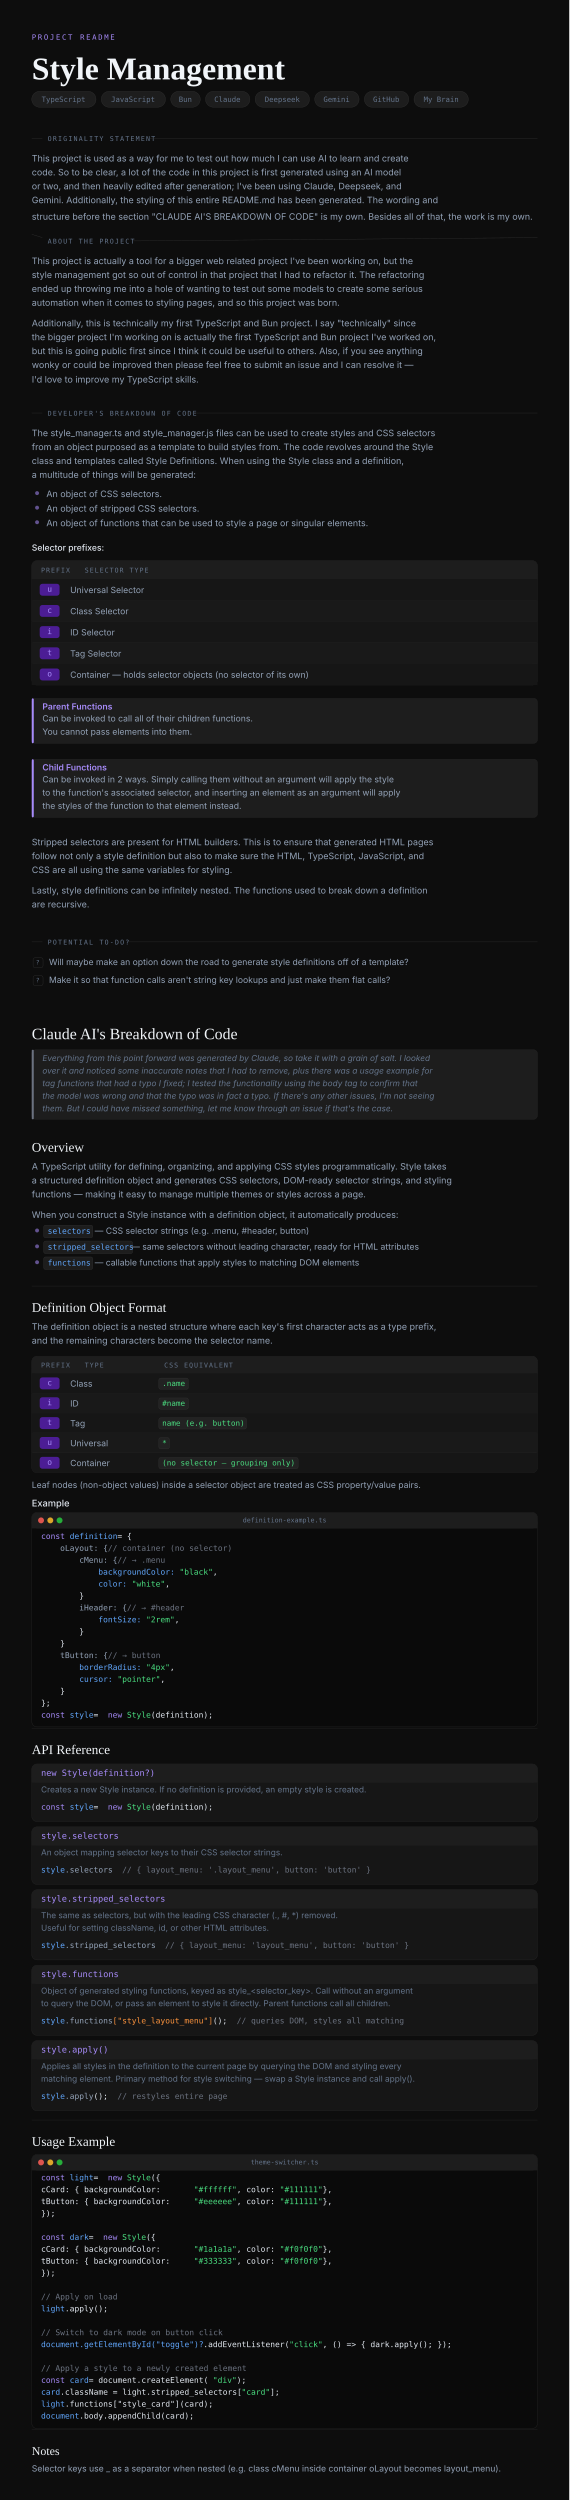
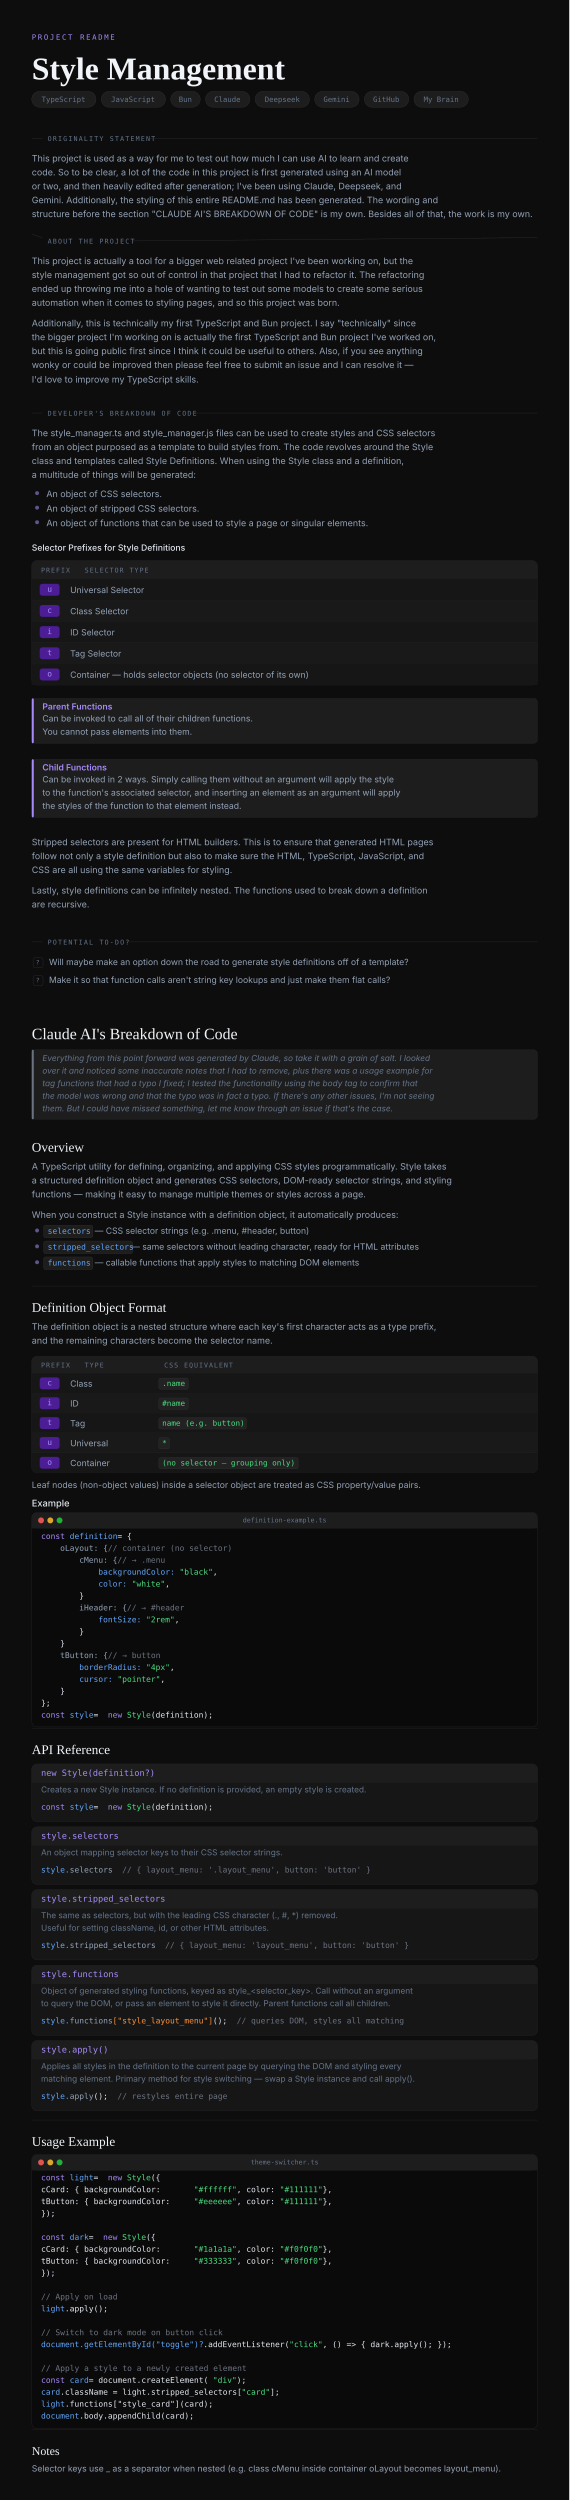
<svg xmlns="http://www.w3.org/2000/svg" width="860" height="3777" viewBox="0 0 860 3777">
  <rect width="860" height="3777" fill="#0d0d0d" />
  <text x="48" y="60" font-family="ui-monospace, 'Cascadia Code', 'Fira Mono', monospace" font-size="11" font-weight="500" font-style="normal" fill="#a78bfa" text-anchor="start" letter-spacing="2.5">PROJECT README</text>
  <text x="48" y="120" font-family="Georgia, 'Times New Roman', serif" font-size="48" font-weight="700" fill="#f1f5f9">Style Management</text>
  <rect x="48" y="138" width="97.0" height="24" rx="12" fill="#1d1d1d" stroke="#333333" stroke-width="0.5" />
  <text x="96.0" y="154" font-family="ui-monospace, 'Cascadia Code', 'Fira Mono', monospace" font-size="11" font-weight="400" font-style="normal" fill="#64748b" text-anchor="middle">TypeScript</text>
  <rect x="153.0" y="138" width="97.0" height="24" rx="12" fill="#1d1d1d" stroke="#333333" stroke-width="0.5" />
  <text x="201.0" y="154" font-family="ui-monospace, 'Cascadia Code', 'Fira Mono', monospace" font-size="11" font-weight="400" font-style="normal" fill="#64748b" text-anchor="middle">JavaScript</text>
  <rect x="258.0" y="138" width="44.5" height="24" rx="12" fill="#1d1d1d" stroke="#333333" stroke-width="0.5" />
  <text x="280.0" y="154" font-family="ui-monospace, 'Cascadia Code', 'Fira Mono', monospace" font-size="11" font-weight="400" font-style="normal" fill="#64748b" text-anchor="middle">Bun</text>
  <rect x="310.5" y="138" width="67.0" height="24" rx="12" fill="#1d1d1d" stroke="#333333" stroke-width="0.5" />
  <text x="343.5" y="154" font-family="ui-monospace, 'Cascadia Code', 'Fira Mono', monospace" font-size="11" font-weight="400" font-style="normal" fill="#64748b" text-anchor="middle">Claude</text>
  <rect x="385.5" y="138" width="82.0" height="24" rx="12" fill="#1d1d1d" stroke="#333333" stroke-width="0.5" />
  <text x="426.5" y="154" font-family="ui-monospace, 'Cascadia Code', 'Fira Mono', monospace" font-size="11" font-weight="400" font-style="normal" fill="#64748b" text-anchor="middle">Deepseek</text>
  <rect x="475.5" y="138" width="67.0" height="24" rx="12" fill="#1d1d1d" stroke="#333333" stroke-width="0.5" />
  <text x="508.5" y="154" font-family="ui-monospace, 'Cascadia Code', 'Fira Mono', monospace" font-size="11" font-weight="400" font-style="normal" fill="#64748b" text-anchor="middle">Gemini</text>
  <rect x="550.5" y="138" width="67.0" height="24" rx="12" fill="#1d1d1d" stroke="#333333" stroke-width="0.5" />
  <text x="583.5" y="154" font-family="ui-monospace, 'Cascadia Code', 'Fira Mono', monospace" font-size="11" font-weight="400" font-style="normal" fill="#64748b" text-anchor="middle">GitHub</text>
  <rect x="625.5" y="138" width="82.0" height="24" rx="12" fill="#1d1d1d" stroke="#333333" stroke-width="0.5" />
  <text x="666.5" y="154" font-family="ui-monospace, 'Cascadia Code', 'Fira Mono', monospace" font-size="11" font-weight="400" font-style="normal" fill="#64748b" text-anchor="middle">My Brain</text>
  <line x1="48" y1="209" x2="64" y2="209" stroke="#333333" stroke-width="0.5" />
  <text x="72" y="213" font-family="ui-monospace, 'Cascadia Code', 'Fira Mono', monospace" font-size="10" font-weight="500" font-style="normal" fill="#64748b" text-anchor="start" letter-spacing="1.8">ORIGINALITY STATEMENT</text>
  <line x1="226.4" y1="209" x2="812" y2="209" stroke="#333333" stroke-width="0.5" />
  <text x="48" y="244" font-family="-apple-system, BlinkMacSystemFont, 'Segoe UI', sans-serif" font-size="13.5" font-weight="400" font-style="normal" fill="#94a3b8" text-anchor="start">This project is used as a way for me to test out how much I can use AI to learn and create</text>
  <text x="48" y="265" font-family="-apple-system, BlinkMacSystemFont, 'Segoe UI', sans-serif" font-size="13.5" font-weight="400" font-style="normal" fill="#94a3b8" text-anchor="start">code. So to be clear, a lot of the code in this project is first generated using an AI model</text>
  <text x="48" y="286" font-family="-apple-system, BlinkMacSystemFont, 'Segoe UI', sans-serif" font-size="13.5" font-weight="400" font-style="normal" fill="#94a3b8" text-anchor="start">or two, and then heavily edited after generation; I've been using Claude, Deepseek, and</text>
  <text x="48" y="307" font-family="-apple-system, BlinkMacSystemFont, 'Segoe UI', sans-serif" font-size="13.5" font-weight="400" font-style="normal" fill="#94a3b8" text-anchor="start">Gemini. Additionally, the styling of this entire README.md has been generated.  The wording and</text>
-   <text x="48" y="332" font-family="-apple-system, BlinkMacSystemFont, 'Segoe UI', sans-serif" font-size="13.5" font-weight="400" font-style="normal" fill="#94a3b8" text-anchor="start">structure before the section "CLAUDE AI'S BREAKDOWN OF CODE" is my own.  Besides all of that, the work is my own.</text>
+   <text x="48" y="328" font-family="-apple-system, BlinkMacSystemFont, 'Segoe UI', sans-serif" font-size="13.5" font-weight="400" font-style="normal" fill="#94a3b8" text-anchor="start">structure before the section "CLAUDE AI'S BREAKDOWN OF CODE" is my own.  Besides all of that, the work is my own.</text>
  <line x1="48" y1="354" x2="64" y2="359" stroke="#333333" stroke-width="0.5" />
  <text x="72" y="368" font-family="ui-monospace, 'Cascadia Code', 'Fira Mono', monospace" font-size="10" font-weight="500" font-style="normal" fill="#64748b" text-anchor="start" letter-spacing="1.8">ABOUT THE PROJECT</text>
  <line x1="200.8" y1="364" x2="812" y2="359" stroke="#333333" stroke-width="0.5" />
  <text x="48" y="399" font-family="-apple-system, BlinkMacSystemFont, 'Segoe UI', sans-serif" font-size="13.5" font-weight="400" font-style="normal" fill="#94a3b8" text-anchor="start">This project is actually a tool for a bigger web related project I've been working on, but the</text>
  <text x="48" y="420" font-family="-apple-system, BlinkMacSystemFont, 'Segoe UI', sans-serif" font-size="13.5" font-weight="400" font-style="normal" fill="#94a3b8" text-anchor="start">style management got so out of control in that project that I had to refactor it. The refactoring</text>
  <text x="48" y="441" font-family="-apple-system, BlinkMacSystemFont, 'Segoe UI', sans-serif" font-size="13.5" font-weight="400" font-style="normal" fill="#94a3b8" text-anchor="start">ended up throwing me into a hole of wanting to test out some models to create some serious</text>
  <text x="48" y="462" font-family="-apple-system, BlinkMacSystemFont, 'Segoe UI', sans-serif" font-size="13.5" font-weight="400" font-style="normal" fill="#94a3b8" text-anchor="start">automation when it comes to styling pages, and so this project was born.</text>
  <text x="48" y="493" font-family="-apple-system, BlinkMacSystemFont, 'Segoe UI', sans-serif" font-size="13.5" font-weight="400" font-style="normal" fill="#94a3b8" text-anchor="start">Additionally, this is technically my first TypeScript and Bun project. I say "technically" since</text>
  <text x="48" y="514" font-family="-apple-system, BlinkMacSystemFont, 'Segoe UI', sans-serif" font-size="13.5" font-weight="400" font-style="normal" fill="#94a3b8" text-anchor="start">the bigger project I'm working on is actually the first TypeScript and Bun project I've worked on,</text>
  <text x="48" y="535" font-family="-apple-system, BlinkMacSystemFont, 'Segoe UI', sans-serif" font-size="13.5" font-weight="400" font-style="normal" fill="#94a3b8" text-anchor="start">but this is going public first since I think it could be useful to others. Also, if you see anything</text>
  <text x="48" y="556" font-family="-apple-system, BlinkMacSystemFont, 'Segoe UI', sans-serif" font-size="13.5" font-weight="400" font-style="normal" fill="#94a3b8" text-anchor="start">wonky or could be improved then please feel free to submit an issue and I can resolve it —</text>
  <text x="48" y="578" font-family="-apple-system, BlinkMacSystemFont, 'Segoe UI', sans-serif" font-size="13.5" font-weight="400" font-style="normal" fill="#94a3b8" text-anchor="start">I'd love to improve my TypeScript skills.</text>
  <line x1="48" y1="624" x2="64" y2="624" stroke="#333333" stroke-width="0.5" />
  <text x="72" y="628" font-family="ui-monospace, 'Cascadia Code', 'Fira Mono', monospace" font-size="10" font-weight="500" font-style="normal" fill="#64748b" text-anchor="start" letter-spacing="1.8">DEVELOPER'S BREAKDOWN OF CODE</text>
  <line x1="277.6" y1="624" x2="812" y2="624" stroke="#333333" stroke-width="0.5" />
  <text x="48" y="659" font-family="-apple-system, BlinkMacSystemFont, 'Segoe UI', sans-serif" font-size="13.5" font-weight="400" font-style="normal" fill="#94a3b8" text-anchor="start">The style_manager.ts and style_manager.js files can be used to create styles and CSS selectors</text>
  <text x="48" y="680" font-family="-apple-system, BlinkMacSystemFont, 'Segoe UI', sans-serif" font-size="13.5" font-weight="400" font-style="normal" fill="#94a3b8" text-anchor="start">from an object purposed as a template to build styles from. The code revolves around the Style</text>
  <text x="48" y="701" font-family="-apple-system, BlinkMacSystemFont, 'Segoe UI', sans-serif" font-size="13.5" font-weight="400" font-style="normal" fill="#94a3b8" text-anchor="start">class and templates called Style Definitions. When using the Style class and a definition,</text>
  <text x="48" y="722" font-family="-apple-system, BlinkMacSystemFont, 'Segoe UI', sans-serif" font-size="13.5" font-weight="400" font-style="normal" fill="#94a3b8" text-anchor="start">a multitude of things will be generated:</text>
  <circle cx="56" cy="745" r="3" fill="#a78bfa" opacity="0.55" />
  <text x="70" y="751" font-family="-apple-system, BlinkMacSystemFont, 'Segoe UI', sans-serif" font-size="13.5" font-weight="400" font-style="normal" fill="#94a3b8" text-anchor="start">An object of CSS selectors.</text>
  <circle cx="56" cy="767" r="3" fill="#a78bfa" opacity="0.55" />
  <text x="70" y="773" font-family="-apple-system, BlinkMacSystemFont, 'Segoe UI', sans-serif" font-size="13.5" font-weight="400" font-style="normal" fill="#94a3b8" text-anchor="start">An object of stripped CSS selectors.</text>
  <circle cx="56" cy="789" r="3" fill="#a78bfa" opacity="0.55" />
  <text x="70" y="795" font-family="-apple-system, BlinkMacSystemFont, 'Segoe UI', sans-serif" font-size="13.5" font-weight="400" font-style="normal" fill="#94a3b8" text-anchor="start">An object of functions that can be used to style a page or singular elements.</text>
-   <text x="48" y="832" font-family="-apple-system, BlinkMacSystemFont, 'Segoe UI', sans-serif" font-size="13" font-weight="500" font-style="normal" fill="#e2e8f0" text-anchor="start">Selector prefixes:</text>
+   <text x="48" y="832" font-family="-apple-system, BlinkMacSystemFont, 'Segoe UI', sans-serif" font-size="13" font-weight="500" font-style="normal" fill="#e2e8f0" text-anchor="start">Selector Prefixes for Style Definitions</text>
  <rect x="48" y="847" width="764" height="188" rx="8" fill="#161616" stroke="#282828" stroke-width="0.5" />
  <rect x="48" y="847" width="764" height="28" rx="8" fill="#1d1d1d" />
  <rect x="48" y="867" width="764" height="8" rx="0" fill="#1d1d1d" />
  <text x="62" y="865" font-family="ui-monospace, 'Cascadia Code', 'Fira Mono', monospace" font-size="10" font-weight="500" font-style="normal" fill="#64748b" text-anchor="start" letter-spacing="1.5">PREFIX</text>
  <text x="128" y="865" font-family="ui-monospace, 'Cascadia Code', 'Fira Mono', monospace" font-size="10" font-weight="500" font-style="normal" fill="#64748b" text-anchor="start" letter-spacing="1.5">SELECTOR TYPE</text>
  <rect x="48" y="875" width="764" height="32" rx="0" fill="#161616" />
  <rect x="60" y="882" width="30" height="18" rx="4" fill="#4c1d95" />
  <text x="75" y="894" font-family="ui-monospace, 'Cascadia Code', 'Fira Mono', monospace" font-size="12" font-weight="500" font-style="normal" fill="#a78bfa" text-anchor="middle">u</text>
  <text x="106" y="896" font-family="-apple-system, BlinkMacSystemFont, 'Segoe UI', sans-serif" font-size="13" font-weight="400" font-style="normal" fill="#94a3b8" text-anchor="start">Universal Selector</text>
  <line x1="49" y1="907" x2="811" y2="907" stroke="#282828" stroke-width="0.5" />
  <rect x="48" y="907" width="764" height="32" rx="0" fill="#191919" />
  <rect x="60" y="914" width="30" height="18" rx="4" fill="#4c1d95" />
  <text x="75" y="926" font-family="ui-monospace, 'Cascadia Code', 'Fira Mono', monospace" font-size="12" font-weight="500" font-style="normal" fill="#a78bfa" text-anchor="middle">c</text>
  <text x="106" y="928" font-family="-apple-system, BlinkMacSystemFont, 'Segoe UI', sans-serif" font-size="13" font-weight="400" font-style="normal" fill="#94a3b8" text-anchor="start">Class Selector</text>
  <line x1="49" y1="939" x2="811" y2="939" stroke="#282828" stroke-width="0.5" />
  <rect x="48" y="939" width="764" height="32" rx="0" fill="#161616" />
  <rect x="60" y="946" width="30" height="18" rx="4" fill="#4c1d95" />
  <text x="75" y="958" font-family="ui-monospace, 'Cascadia Code', 'Fira Mono', monospace" font-size="12" font-weight="500" font-style="normal" fill="#a78bfa" text-anchor="middle">i</text>
  <text x="106" y="960" font-family="-apple-system, BlinkMacSystemFont, 'Segoe UI', sans-serif" font-size="13" font-weight="400" font-style="normal" fill="#94a3b8" text-anchor="start">ID Selector</text>
  <line x1="49" y1="971" x2="811" y2="971" stroke="#282828" stroke-width="0.5" />
  <rect x="48" y="971" width="764" height="32" rx="0" fill="#191919" />
  <rect x="60" y="978" width="30" height="18" rx="4" fill="#4c1d95" />
  <text x="75" y="990" font-family="ui-monospace, 'Cascadia Code', 'Fira Mono', monospace" font-size="12" font-weight="500" font-style="normal" fill="#a78bfa" text-anchor="middle">t</text>
  <text x="106" y="992" font-family="-apple-system, BlinkMacSystemFont, 'Segoe UI', sans-serif" font-size="13" font-weight="400" font-style="normal" fill="#94a3b8" text-anchor="start">Tag Selector</text>
  <line x1="49" y1="1003" x2="811" y2="1003" stroke="#282828" stroke-width="0.5" />
  <rect x="48" y="1003" width="764" height="32" rx="0" fill="#161616" />
  <rect x="48" y="1003" width="764" height="32" rx="8" fill="#161616" />
  <rect x="48" y="1003" width="764" height="8" rx="0" fill="#161616" />
  <rect x="60" y="1010" width="30" height="18" rx="4" fill="#4c1d95" />
  <text x="75" y="1022" font-family="ui-monospace, 'Cascadia Code', 'Fira Mono', monospace" font-size="12" font-weight="500" font-style="normal" fill="#a78bfa" text-anchor="middle">o</text>
  <text x="106" y="1024" font-family="-apple-system, BlinkMacSystemFont, 'Segoe UI', sans-serif" font-size="13" font-weight="400" font-style="normal" fill="#94a3b8" text-anchor="start">Container — holds selector objects (no selector of its own)</text>
  <rect x="48" y="1055" width="764" height="68" rx="6" fill="#1d1d1d" stroke="#282828" stroke-width="0.5" />
  <rect x="48" y="1055" width="3" height="68" rx="2" fill="#a78bfa" />
  <text x="64" y="1072" font-family="-apple-system, BlinkMacSystemFont, 'Segoe UI', sans-serif" font-size="13" font-weight="600" font-style="normal" fill="#a78bfa" text-anchor="start">Parent Functions</text>
  <text x="64" y="1090" font-family="-apple-system, BlinkMacSystemFont, 'Segoe UI', sans-serif" font-size="13" font-weight="400" font-style="normal" fill="#94a3b8" text-anchor="start">Can be invoked to call all of their children functions.</text>
  <text x="64" y="1110" font-family="-apple-system, BlinkMacSystemFont, 'Segoe UI', sans-serif" font-size="13" font-weight="400" font-style="normal" fill="#94a3b8" text-anchor="start">You cannot pass elements into them.</text>
  <rect x="48" y="1147" width="764" height="88" rx="6" fill="#1d1d1d" stroke="#282828" stroke-width="0.5" />
  <rect x="48" y="1147" width="3" height="88" rx="2" fill="#a78bfa" />
  <text x="64" y="1164" font-family="-apple-system, BlinkMacSystemFont, 'Segoe UI', sans-serif" font-size="13" font-weight="600" font-style="normal" fill="#a78bfa" text-anchor="start">Child Functions</text>
  <text x="64" y="1182" font-family="-apple-system, BlinkMacSystemFont, 'Segoe UI', sans-serif" font-size="13" font-weight="400" font-style="normal" fill="#94a3b8" text-anchor="start">Can be invoked in 2 ways.  Simply calling them without an argument will apply the style</text>
  <text x="64" y="1202" font-family="-apple-system, BlinkMacSystemFont, 'Segoe UI', sans-serif" font-size="13" font-weight="400" font-style="normal" fill="#94a3b8" text-anchor="start">to the function's associated selector, and inserting an element as an argument will apply</text>
  <text x="64" y="1222" font-family="-apple-system, BlinkMacSystemFont, 'Segoe UI', sans-serif" font-size="13" font-weight="400" font-style="normal" fill="#94a3b8" text-anchor="start">the styles of the function to that element instead.</text>
  <text x="48" y="1277" font-family="-apple-system, BlinkMacSystemFont, 'Segoe UI', sans-serif" font-size="13.5" font-weight="400" font-style="normal" fill="#94a3b8" text-anchor="start">Stripped selectors are present for HTML builders. This is to ensure that generated HTML pages</text>
  <text x="48" y="1298" font-family="-apple-system, BlinkMacSystemFont, 'Segoe UI', sans-serif" font-size="13.5" font-weight="400" font-style="normal" fill="#94a3b8" text-anchor="start">follow not only a style definition but also to make sure the HTML, TypeScript, JavaScript, and</text>
  <text x="48" y="1319" font-family="-apple-system, BlinkMacSystemFont, 'Segoe UI', sans-serif" font-size="13.5" font-weight="400" font-style="normal" fill="#94a3b8" text-anchor="start">CSS are all using the same variables for styling.</text>
  <text x="48" y="1350" font-family="-apple-system, BlinkMacSystemFont, 'Segoe UI', sans-serif" font-size="13.5" font-weight="400" font-style="normal" fill="#94a3b8" text-anchor="start">Lastly, style definitions can be infinitely nested. The functions used to break down a definition</text>
  <text x="48" y="1371" font-family="-apple-system, BlinkMacSystemFont, 'Segoe UI', sans-serif" font-size="13.5" font-weight="400" font-style="normal" fill="#94a3b8" text-anchor="start">are recursive.</text>
  <line x1="48" y1="1423" x2="64" y2="1423" stroke="#333333" stroke-width="0.5" />
  <text x="72" y="1427" font-family="ui-monospace, 'Cascadia Code', 'Fira Mono', monospace" font-size="10" font-weight="500" font-style="normal" fill="#64748b" text-anchor="start" letter-spacing="1.8">POTENTIAL TO-DO?</text>
  <line x1="194.4" y1="1423" x2="812" y2="1423" stroke="#333333" stroke-width="0.5" />
  <rect x="50" y="1447" width="15" height="15" rx="3" fill="none" stroke="#333333" stroke-width="0.5" />
  <text x="57" y="1457" font-family="ui-monospace, 'Cascadia Code', 'Fira Mono', monospace" font-size="9" font-weight="400" font-style="normal" fill="#64748b" text-anchor="middle">?</text>
  <text x="74" y="1458" font-family="-apple-system, BlinkMacSystemFont, 'Segoe UI', sans-serif" font-size="13" font-weight="400" font-style="normal" fill="#94a3b8" text-anchor="start">Will maybe make an option down the road to generate style definitions off of a template?</text>
  <rect x="50" y="1474" width="15" height="15" rx="3" fill="none" stroke="#333333" stroke-width="0.5" />
  <text x="57" y="1484" font-family="ui-monospace, 'Cascadia Code', 'Fira Mono', monospace" font-size="9" font-weight="400" font-style="normal" fill="#64748b" text-anchor="middle">?</text>
  <text x="74" y="1485" font-family="-apple-system, BlinkMacSystemFont, 'Segoe UI', sans-serif" font-size="13" font-weight="400" font-style="normal" fill="#94a3b8" text-anchor="start">Make it so that function calls aren't string key lookups and just make them flat calls?</text>
  <text x="48" y="1570" font-family="Georgia, 'Times New Roman', serif" font-size="24" font-weight="500" fill="#f1f5f9">Claude AI's Breakdown of Code</text>
  <rect x="48" y="1586" width="764" height="105" rx="6" fill="#1d1d1d" stroke="#282828" stroke-width="0.5" />
  <rect x="48" y="1586" width="3" height="105" rx="1" fill="#6b7280" />
  <text x="64" y="1603" font-family="-apple-system, BlinkMacSystemFont, 'Segoe UI', sans-serif" font-size="12.5" font-weight="400" font-style="italic" fill="#64748b" text-anchor="start">Everything from this point forward was generated by Claude, so take it with a grain of salt. I looked</text>
  <text x="64" y="1622" font-family="-apple-system, BlinkMacSystemFont, 'Segoe UI', sans-serif" font-size="12.5" font-weight="400" font-style="italic" fill="#64748b" text-anchor="start">over it and noticed some inaccurate notes that I had to remove, plus there was a usage example for</text>
  <text x="64" y="1641" font-family="-apple-system, BlinkMacSystemFont, 'Segoe UI', sans-serif" font-size="12.5" font-weight="400" font-style="italic" fill="#64748b" text-anchor="start">tag functions that had a typo I fixed; I tested the functionality using the body tag to confirm that</text>
  <text x="64" y="1660" font-family="-apple-system, BlinkMacSystemFont, 'Segoe UI', sans-serif" font-size="12.5" font-weight="400" font-style="italic" fill="#64748b" text-anchor="start">the model was wrong and that the typo was in fact a typo. If there's any other issues, I'm not seeing</text>
  <text x="64" y="1679" font-family="-apple-system, BlinkMacSystemFont, 'Segoe UI', sans-serif" font-size="12.5" font-weight="400" font-style="italic" fill="#64748b" text-anchor="start">them. But I could have missed something, let me know through an issue if that's the case.</text>
  <text x="48" y="1740" font-family="Georgia, 'Times New Roman', serif" font-size="20" font-weight="500" fill="#f1f5f9">Overview</text>
  <text x="48" y="1767" font-family="-apple-system, BlinkMacSystemFont, 'Segoe UI', sans-serif" font-size="13.5" font-weight="400" font-style="normal" fill="#94a3b8" text-anchor="start">A TypeScript utility for defining, organizing, and applying CSS styles programmatically. Style takes</text>
  <text x="48" y="1788" font-family="-apple-system, BlinkMacSystemFont, 'Segoe UI', sans-serif" font-size="13.5" font-weight="400" font-style="normal" fill="#94a3b8" text-anchor="start">a structured definition object and generates CSS selectors, DOM-ready selector strings, and styling</text>
  <text x="48" y="1809" font-family="-apple-system, BlinkMacSystemFont, 'Segoe UI', sans-serif" font-size="13.5" font-weight="400" font-style="normal" fill="#94a3b8" text-anchor="start">functions — making it easy to manage multiple themes or styles across a page.</text>
  <text x="48" y="1840" font-family="-apple-system, BlinkMacSystemFont, 'Segoe UI', sans-serif" font-size="13.5" font-weight="400" font-style="normal" fill="#94a3b8" text-anchor="start">When you construct a Style instance with a definition object, it automatically produces:</text>
  <circle cx="56" cy="1859" r="3" fill="#a78bfa" opacity="0.55" />
  <rect x="66" y="1851" width="74.156" height="19" rx="3" fill="#1d1d1d" stroke="#333333" stroke-width="0.5" />
  <text x="72" y="1864" font-family="ui-monospace, 'Cascadia Code', 'Fira Mono', monospace" font-size="12" font-weight="400" font-style="normal" fill="#60a5fa" text-anchor="start">selectors</text>
  <text x="143.156" y="1864" font-family="-apple-system, BlinkMacSystemFont, 'Segoe UI', sans-serif" font-size="13" font-weight="400" font-style="normal" fill="#94a3b8" text-anchor="start">— CSS selector strings (e.g. .menu, #header, button)</text>
  <circle cx="56" cy="1883" r="3" fill="#a78bfa" opacity="0.55" />
  <rect x="66" y="1875" width="134.313" height="19" rx="3" fill="#1d1d1d" stroke="#333333" stroke-width="0.5" />
  <text x="72" y="1888" font-family="ui-monospace, 'Cascadia Code', 'Fira Mono', monospace" font-size="12" font-weight="400" font-style="normal" fill="#60a5fa" text-anchor="start">stripped_selectors</text>
  <text x="198.313" y="1888" font-family="-apple-system, BlinkMacSystemFont, 'Segoe UI', sans-serif" font-size="13" font-weight="400" font-style="normal" fill="#94a3b8" text-anchor="start">— same selectors without leading character, ready for HTML attributes</text>
  <circle cx="56" cy="1907" r="3" fill="#a78bfa" opacity="0.55" />
  <rect x="66" y="1899" width="74.156" height="19" rx="3" fill="#1d1d1d" stroke="#333333" stroke-width="0.5" />
  <text x="72" y="1912" font-family="ui-monospace, 'Cascadia Code', 'Fira Mono', monospace" font-size="12" font-weight="400" font-style="normal" fill="#60a5fa" text-anchor="start">functions</text>
  <text x="143.156" y="1912" font-family="-apple-system, BlinkMacSystemFont, 'Segoe UI', sans-serif" font-size="13" font-weight="400" font-style="normal" fill="#94a3b8" text-anchor="start">— callable functions that apply styles to matching DOM elements</text>
  <line x1="48" y1="1943" x2="812" y2="1943" stroke="#282828" stroke-width="0.5" />
  <text x="48" y="1982" font-family="Georgia, 'Times New Roman', serif" font-size="20" font-weight="500" fill="#f1f5f9">Definition Object Format</text>
  <text x="48" y="2009" font-family="-apple-system, BlinkMacSystemFont, 'Segoe UI', sans-serif" font-size="13.5" font-weight="400" font-style="normal" fill="#94a3b8" text-anchor="start">The definition object is a nested structure where each key's first character acts as a type prefix,</text>
  <text x="48" y="2030" font-family="-apple-system, BlinkMacSystemFont, 'Segoe UI', sans-serif" font-size="13.5" font-weight="400" font-style="normal" fill="#94a3b8" text-anchor="start">and the remaining characters become the selector name.</text>
  <rect x="48" y="2049" width="764" height="176" rx="8" fill="#161616" stroke="#282828" stroke-width="0.5" />
  <rect x="48" y="2049" width="764" height="26" rx="8" fill="#1d1d1d" />
  <rect x="48" y="2069" width="764" height="6" rx="0" fill="#1d1d1d" />
  <text x="62" y="2066" font-family="ui-monospace, 'Cascadia Code', 'Fira Mono', monospace" font-size="10" font-weight="500" font-style="normal" fill="#64748b" text-anchor="start" letter-spacing="1.5">PREFIX</text>
  <text x="128" y="2066" font-family="ui-monospace, 'Cascadia Code', 'Fira Mono', monospace" font-size="10" font-weight="500" font-style="normal" fill="#64748b" text-anchor="start" letter-spacing="1.5">TYPE</text>
  <text x="248" y="2066" font-family="ui-monospace, 'Cascadia Code', 'Fira Mono', monospace" font-size="10" font-weight="500" font-style="normal" fill="#64748b" text-anchor="start" letter-spacing="1.5">CSS EQUIVALENT</text>
  <rect x="48" y="2075" width="764" height="30" rx="0" fill="#161616" />
  <rect x="60" y="2081" width="30" height="18" rx="4" fill="#4c1d95" />
  <text x="75" y="2093" font-family="ui-monospace, 'Cascadia Code', 'Fira Mono', monospace" font-size="12" font-weight="500" font-style="normal" fill="#a78bfa" text-anchor="middle">c</text>
  <text x="106" y="2095" font-family="-apple-system, BlinkMacSystemFont, 'Segoe UI', sans-serif" font-size="13" font-weight="400" font-style="normal" fill="#94a3b8" text-anchor="start">Class</text>
  <rect x="240" y="2082" width="44.561" height="17" rx="3" fill="#222222" stroke="#333333" stroke-width="0.5" />
  <text x="245" y="2094" font-family="ui-monospace, 'Cascadia Code', 'Fira Mono', monospace" font-size="11.5" font-weight="400" font-style="normal" fill="#4ade80" text-anchor="start">.name</text>
  <line x1="49" y1="2105" x2="811" y2="2105" stroke="#282828" stroke-width="0.5" />
  <rect x="48" y="2105" width="764" height="30" rx="0" fill="#191919" />
  <rect x="60" y="2111" width="30" height="18" rx="4" fill="#4c1d95" />
  <text x="75" y="2123" font-family="ui-monospace, 'Cascadia Code', 'Fira Mono', monospace" font-size="12" font-weight="500" font-style="normal" fill="#a78bfa" text-anchor="middle">i</text>
  <text x="106" y="2125" font-family="-apple-system, BlinkMacSystemFont, 'Segoe UI', sans-serif" font-size="13" font-weight="400" font-style="normal" fill="#94a3b8" text-anchor="start">ID</text>
  <rect x="240" y="2112" width="44.561" height="17" rx="3" fill="#222222" stroke="#333333" stroke-width="0.5" />
  <text x="245" y="2124" font-family="ui-monospace, 'Cascadia Code', 'Fira Mono', monospace" font-size="11.5" font-weight="400" font-style="normal" fill="#4ade80" text-anchor="start">#name</text>
  <line x1="49" y1="2135" x2="811" y2="2135" stroke="#282828" stroke-width="0.5" />
  <rect x="48" y="2135" width="764" height="30" rx="0" fill="#161616" />
  <rect x="60" y="2141" width="30" height="18" rx="4" fill="#4c1d95" />
  <text x="75" y="2153" font-family="ui-monospace, 'Cascadia Code', 'Fira Mono', monospace" font-size="12" font-weight="500" font-style="normal" fill="#a78bfa" text-anchor="middle">t</text>
  <text x="106" y="2155" font-family="-apple-system, BlinkMacSystemFont, 'Segoe UI', sans-serif" font-size="13" font-weight="400" font-style="normal" fill="#94a3b8" text-anchor="start">Tag</text>
  <rect x="240" y="2142" width="132.42" height="17" rx="3" fill="#222222" stroke="#333333" stroke-width="0.5" />
  <text x="245" y="2154" font-family="ui-monospace, 'Cascadia Code', 'Fira Mono', monospace" font-size="11.5" font-weight="400" font-style="normal" fill="#4ade80" text-anchor="start">name (e.g. button)</text>
  <line x1="49" y1="2165" x2="811" y2="2165" stroke="#282828" stroke-width="0.5" />
  <rect x="48" y="2165" width="764" height="30" rx="0" fill="#191919" />
  <rect x="60" y="2171" width="30" height="18" rx="4" fill="#4c1d95" />
  <text x="75" y="2183" font-family="ui-monospace, 'Cascadia Code', 'Fira Mono', monospace" font-size="12" font-weight="500" font-style="normal" fill="#a78bfa" text-anchor="middle">u</text>
  <text x="106" y="2185" font-family="-apple-system, BlinkMacSystemFont, 'Segoe UI', sans-serif" font-size="13" font-weight="400" font-style="normal" fill="#94a3b8" text-anchor="start">Universal</text>
  <rect x="240" y="2172" width="15.912" height="17" rx="3" fill="#222222" stroke="#333333" stroke-width="0.5" />
  <text x="245" y="2184" font-family="ui-monospace, 'Cascadia Code', 'Fira Mono', monospace" font-size="11.5" font-weight="400" font-style="normal" fill="#4ade80" text-anchor="start">*</text>
  <line x1="49" y1="2195" x2="811" y2="2195" stroke="#282828" stroke-width="0.5" />
  <rect x="48" y="2195" width="764" height="30" rx="8" fill="#161616" />
  <rect x="48" y="2195" width="764" height="8" rx="0" fill="#161616" />
  <rect x="60" y="2201" width="30" height="18" rx="4" fill="#4c1d95" />
  <text x="75" y="2213" font-family="ui-monospace, 'Cascadia Code', 'Fira Mono', monospace" font-size="12" font-weight="500" font-style="normal" fill="#a78bfa" text-anchor="middle">o</text>
  <text x="106" y="2215" font-family="-apple-system, BlinkMacSystemFont, 'Segoe UI', sans-serif" font-size="13" font-weight="400" font-style="normal" fill="#94a3b8" text-anchor="start">Container</text>
  <rect x="240" y="2202" width="210.454" height="17" rx="3" fill="#222222" stroke="#333333" stroke-width="0.5" />
  <text x="245" y="2214" font-family="ui-monospace, 'Cascadia Code', 'Fira Mono', monospace" font-size="11.5" font-weight="400" font-style="normal" fill="#4ade80" text-anchor="start">(no selector — grouping only)</text>
  <text x="48" y="2248" font-family="-apple-system, BlinkMacSystemFont, 'Segoe UI', sans-serif" font-size="13" font-weight="400" font-style="normal" fill="#94a3b8" text-anchor="start">Leaf nodes (non-object values) inside a selector object are treated as CSS property/value pairs.</text>
  <text x="48" y="2276" font-family="-apple-system, BlinkMacSystemFont, 'Segoe UI', sans-serif" font-size="14" font-weight="500" font-style="normal" fill="#e2e8f0" text-anchor="start">Example</text>
  <rect x="48" y="2285" width="764" height="324" rx="8" fill="#0a0a0a" stroke="#282828" stroke-width="0.5" />
  <rect x="48" y="2285" width="764" height="24" rx="8" fill="#1d1d1d" />
  <rect x="48" y="2299" width="764" height="10" rx="0" fill="#1d1d1d" />
  <circle cx="62" cy="2297" r="4.5" fill="#ff5f57" opacity="0.85" />
  <circle cx="76" cy="2297" r="4.5" fill="#ffbd2e" opacity="0.85" />
  <circle cx="90" cy="2297" r="4.5" fill="#28c840" opacity="0.85" />
  <text x="430" y="2300" font-family="ui-monospace, 'Cascadia Code', 'Fira Mono', monospace" font-size="10" font-weight="400" font-style="normal" fill="#64748b" text-anchor="middle">definition-example.ts</text>
  <text x="62.0" y="2325" font-family="ui-monospace, 'Cascadia Code', 'Fira Mono', monospace" font-size="12" fill="#a78bfa">const </text>
  <text x="105.26" y="2325" font-family="ui-monospace, 'Cascadia Code', 'Fira Mono', monospace" font-size="12" fill="#60a5fa">definition</text>
  <text x="177.36" y="2325" font-family="ui-monospace, 'Cascadia Code', 'Fira Mono', monospace" font-size="12" fill="#e2e8f0"> = {</text>
  <text x="90.84" y="2343" font-family="ui-monospace, 'Cascadia Code', 'Fira Mono', monospace" font-size="12" fill="#94a3b8">oLayout: {</text>
  <text x="162.94" y="2343" font-family="ui-monospace, 'Cascadia Code', 'Fira Mono', monospace" font-size="12" fill="#6b7280">  // container (no selector)</text>
  <text x="119.68" y="2361" font-family="ui-monospace, 'Cascadia Code', 'Fira Mono', monospace" font-size="12" fill="#94a3b8">cMenu: {</text>
  <text x="177.36" y="2361" font-family="ui-monospace, 'Cascadia Code', 'Fira Mono', monospace" font-size="12" fill="#6b7280">  // → .menu</text>
  <text x="148.52" y="2379" font-family="ui-monospace, 'Cascadia Code', 'Fira Mono', monospace" font-size="12" fill="#60a5fa">backgroundColor: </text>
  <text x="271.09" y="2379" font-family="ui-monospace, 'Cascadia Code', 'Fira Mono', monospace" font-size="12" fill="#4ade80">"black"</text>
  <text x="321.56" y="2379" font-family="ui-monospace, 'Cascadia Code', 'Fira Mono', monospace" font-size="12" fill="#e2e8f0">,</text>
  <text x="148.52" y="2397" font-family="ui-monospace, 'Cascadia Code', 'Fira Mono', monospace" font-size="12" fill="#60a5fa">color: </text>
  <text x="198.99" y="2397" font-family="ui-monospace, 'Cascadia Code', 'Fira Mono', monospace" font-size="12" fill="#4ade80">"white"</text>
  <text x="249.46" y="2397" font-family="ui-monospace, 'Cascadia Code', 'Fira Mono', monospace" font-size="12" fill="#e2e8f0">,</text>
  <text x="119.68" y="2415" font-family="ui-monospace, 'Cascadia Code', 'Fira Mono', monospace" font-size="12" fill="#e2e8f0">}</text>
  <text x="119.68" y="2433" font-family="ui-monospace, 'Cascadia Code', 'Fira Mono', monospace" font-size="12" fill="#94a3b8">iHeader: {</text>
  <text x="191.78" y="2433" font-family="ui-monospace, 'Cascadia Code', 'Fira Mono', monospace" font-size="12" fill="#6b7280">  // → #header</text>
  <text x="148.52" y="2451" font-family="ui-monospace, 'Cascadia Code', 'Fira Mono', monospace" font-size="12" fill="#60a5fa">fontSize: </text>
  <text x="220.62" y="2451" font-family="ui-monospace, 'Cascadia Code', 'Fira Mono', monospace" font-size="12" fill="#4ade80">"2rem"</text>
  <text x="263.88" y="2451" font-family="ui-monospace, 'Cascadia Code', 'Fira Mono', monospace" font-size="12" fill="#e2e8f0">,</text>
  <text x="119.68" y="2469" font-family="ui-monospace, 'Cascadia Code', 'Fira Mono', monospace" font-size="12" fill="#e2e8f0">}</text>
  <text x="90.84" y="2487" font-family="ui-monospace, 'Cascadia Code', 'Fira Mono', monospace" font-size="12" fill="#e2e8f0">}</text>
  <text x="90.84" y="2505" font-family="ui-monospace, 'Cascadia Code', 'Fira Mono', monospace" font-size="12" fill="#94a3b8">tButton: {</text>
  <text x="162.94" y="2505" font-family="ui-monospace, 'Cascadia Code', 'Fira Mono', monospace" font-size="12" fill="#6b7280">  // → button</text>
  <text x="119.68" y="2523" font-family="ui-monospace, 'Cascadia Code', 'Fira Mono', monospace" font-size="12" fill="#60a5fa">borderRadius: </text>
  <text x="220.62" y="2523" font-family="ui-monospace, 'Cascadia Code', 'Fira Mono', monospace" font-size="12" fill="#4ade80">"4px"</text>
  <text x="256.67" y="2523" font-family="ui-monospace, 'Cascadia Code', 'Fira Mono', monospace" font-size="12" fill="#e2e8f0">,</text>
  <text x="119.68" y="2541" font-family="ui-monospace, 'Cascadia Code', 'Fira Mono', monospace" font-size="12" fill="#60a5fa">cursor: </text>
  <text x="177.36" y="2541" font-family="ui-monospace, 'Cascadia Code', 'Fira Mono', monospace" font-size="12" fill="#4ade80">"pointer"</text>
  <text x="242.25" y="2541" font-family="ui-monospace, 'Cascadia Code', 'Fira Mono', monospace" font-size="12" fill="#e2e8f0">,</text>
  <text x="90.84" y="2559" font-family="ui-monospace, 'Cascadia Code', 'Fira Mono', monospace" font-size="12" fill="#e2e8f0">}</text>
  <text x="62.0" y="2577" font-family="ui-monospace, 'Cascadia Code', 'Fira Mono', monospace" font-size="12" fill="#e2e8f0">};
- </text>
+     </text>
  <text x="62.0" y="2595" font-family="ui-monospace, 'Cascadia Code', 'Fira Mono', monospace" font-size="12" fill="#a78bfa">const </text>
  <text x="105.26" y="2595" font-family="ui-monospace, 'Cascadia Code', 'Fira Mono', monospace" font-size="12" fill="#60a5fa">style</text>
  <text x="141.31" y="2595" font-family="ui-monospace, 'Cascadia Code', 'Fira Mono', monospace" font-size="12" fill="#e2e8f0"> = </text>
  <text x="162.94" y="2595" font-family="ui-monospace, 'Cascadia Code', 'Fira Mono', monospace" font-size="12" fill="#a78bfa">new </text>
  <text x="191.78" y="2595" font-family="ui-monospace, 'Cascadia Code', 'Fira Mono', monospace" font-size="12" fill="#4ade80">Style</text>
  <text x="227.83" y="2595" font-family="ui-monospace, 'Cascadia Code', 'Fira Mono', monospace" font-size="12" fill="#e2e8f0">(definition);</text>
  <line x1="48" y1="2611" x2="812" y2="2611" stroke="#282828" stroke-width="0.5" />
  <text x="48" y="2650" font-family="Georgia, 'Times New Roman', serif" font-size="20" font-weight="500" fill="#f1f5f9">API Reference</text>
  <rect x="48" y="2665" width="764" height="87" rx="8" fill="#161616" stroke="#282828" stroke-width="0.5" />
  <rect x="48" y="2665" width="764" height="28" rx="8" fill="#1d1d1d" />
  <rect x="48" y="2683" width="764" height="10" rx="0" fill="#1d1d1d" />
  <text x="62" y="2683" font-family="ui-monospace, 'Cascadia Code', 'Fira Mono', monospace" font-size="13" font-weight="500" font-style="normal" fill="#a78bfa" text-anchor="start">new Style(definition?)</text>
  <text x="62" y="2708" font-family="-apple-system, BlinkMacSystemFont, 'Segoe UI', sans-serif" font-size="12.5" font-weight="400" font-style="normal" fill="#64748b" text-anchor="start">Creates a new Style instance. If no definition is provided, an empty style is created.</text>
  <text x="62" y="2734" font-family="ui-monospace, 'Cascadia Code', 'Fira Mono', monospace" font-size="12" fill="#a78bfa">const </text>
  <text x="105.26" y="2734" font-family="ui-monospace, 'Cascadia Code', 'Fira Mono', monospace" font-size="12" fill="#60a5fa">style</text>
  <text x="141.31" y="2734" font-family="ui-monospace, 'Cascadia Code', 'Fira Mono', monospace" font-size="12" fill="#e2e8f0"> = </text>
  <text x="162.94" y="2734" font-family="ui-monospace, 'Cascadia Code', 'Fira Mono', monospace" font-size="12" fill="#a78bfa">new </text>
  <text x="191.78" y="2734" font-family="ui-monospace, 'Cascadia Code', 'Fira Mono', monospace" font-size="12" fill="#4ade80">Style</text>
  <text x="227.83" y="2734" font-family="ui-monospace, 'Cascadia Code', 'Fira Mono', monospace" font-size="12" fill="#e2e8f0">(definition);</text>
  <rect x="48" y="2760" width="764" height="87" rx="8" fill="#161616" stroke="#282828" stroke-width="0.5" />
  <rect x="48" y="2760" width="764" height="28" rx="8" fill="#1d1d1d" />
  <rect x="48" y="2778" width="764" height="10" rx="0" fill="#1d1d1d" />
  <text x="62" y="2778" font-family="ui-monospace, 'Cascadia Code', 'Fira Mono', monospace" font-size="13" font-weight="500" font-style="normal" fill="#a78bfa" text-anchor="start">style.selectors</text>
  <text x="62" y="2803" font-family="-apple-system, BlinkMacSystemFont, 'Segoe UI', sans-serif" font-size="12.5" font-weight="400" font-style="normal" fill="#64748b" text-anchor="start">An object mapping selector keys to their CSS selector strings.</text>
  <text x="62" y="2829" font-family="ui-monospace, 'Cascadia Code', 'Fira Mono', monospace" font-size="12" fill="#60a5fa">style</text>
  <text x="98.05" y="2829" font-family="ui-monospace, 'Cascadia Code', 'Fira Mono', monospace" font-size="12" fill="#94a3b8">.selectors  </text>
  <text x="184.57" y="2829" font-family="ui-monospace, 'Cascadia Code', 'Fira Mono', monospace" font-size="12" fill="#6b7280">// { layout_menu: '.layout_menu', button: 'button' }</text>
  <rect x="48" y="2855" width="764" height="106" rx="8" fill="#161616" stroke="#282828" stroke-width="0.5" />
  <rect x="48" y="2855" width="764" height="28" rx="8" fill="#1d1d1d" />
  <rect x="48" y="2873" width="764" height="10" rx="0" fill="#1d1d1d" />
  <text x="62" y="2873" font-family="ui-monospace, 'Cascadia Code', 'Fira Mono', monospace" font-size="13" font-weight="500" font-style="normal" fill="#a78bfa" text-anchor="start">style.stripped_selectors</text>
  <text x="62" y="2898" font-family="-apple-system, BlinkMacSystemFont, 'Segoe UI', sans-serif" font-size="12.5" font-weight="400" font-style="normal" fill="#64748b" text-anchor="start">The same as selectors, but with the leading CSS character (., #, *) removed.</text>
  <text x="62" y="2917" font-family="-apple-system, BlinkMacSystemFont, 'Segoe UI', sans-serif" font-size="12.5" font-weight="400" font-style="normal" fill="#64748b" text-anchor="start">Useful for setting className, id, or other HTML attributes.</text>
  <text x="62" y="2943" font-family="ui-monospace, 'Cascadia Code', 'Fira Mono', monospace" font-size="12" fill="#60a5fa">style</text>
  <text x="98.05" y="2943" font-family="ui-monospace, 'Cascadia Code', 'Fira Mono', monospace" font-size="12" fill="#94a3b8">.stripped_selectors  </text>
  <text x="249.46" y="2943" font-family="ui-monospace, 'Cascadia Code', 'Fira Mono', monospace" font-size="12" fill="#6b7280">// { layout_menu: 'layout_menu', button: 'button' }</text>
  <rect x="48" y="2969" width="764" height="106" rx="8" fill="#161616" stroke="#282828" stroke-width="0.5" />
  <rect x="48" y="2969" width="764" height="28" rx="8" fill="#1d1d1d" />
  <rect x="48" y="2987" width="764" height="10" rx="0" fill="#1d1d1d" />
  <text x="62" y="2987" font-family="ui-monospace, 'Cascadia Code', 'Fira Mono', monospace" font-size="13" font-weight="500" font-style="normal" fill="#a78bfa" text-anchor="start">style.functions</text>
  <text x="62" y="3012" font-family="-apple-system, BlinkMacSystemFont, 'Segoe UI', sans-serif" font-size="12.5" font-weight="400" font-style="normal" fill="#64748b" text-anchor="start">Object of generated styling functions, keyed as style_&lt;selector_key&gt;. Call without an argument</text>
  <text x="62" y="3031" font-family="-apple-system, BlinkMacSystemFont, 'Segoe UI', sans-serif" font-size="12.5" font-weight="400" font-style="normal" fill="#64748b" text-anchor="start">to query the DOM, or pass an element to style it directly. Parent functions call all children.</text>
  <text x="62" y="3057" font-family="ui-monospace, 'Cascadia Code', 'Fira Mono', monospace" font-size="12" fill="#60a5fa">style</text>
  <text x="98.05" y="3057" font-family="ui-monospace, 'Cascadia Code', 'Fira Mono', monospace" font-size="12" fill="#94a3b8">.functions</text>
  <text x="170.15" y="3057" font-family="ui-monospace, 'Cascadia Code', 'Fira Mono', monospace" font-size="12" fill="#fb923c">["style_layout_menu"]</text>
  <text x="321.56" y="3057" font-family="ui-monospace, 'Cascadia Code', 'Fira Mono', monospace" font-size="12" fill="#e2e8f0">();  </text>
  <text x="357.61" y="3057" font-family="ui-monospace, 'Cascadia Code', 'Fira Mono', monospace" font-size="12" fill="#6b7280">// queries DOM, styles all matching</text>
  <rect x="48" y="3083" width="764" height="106" rx="8" fill="#161616" stroke="#282828" stroke-width="0.5" />
  <rect x="48" y="3083" width="764" height="28" rx="8" fill="#1d1d1d" />
  <rect x="48" y="3101" width="764" height="10" rx="0" fill="#1d1d1d" />
  <text x="62" y="3101" font-family="ui-monospace, 'Cascadia Code', 'Fira Mono', monospace" font-size="13" font-weight="500" font-style="normal" fill="#a78bfa" text-anchor="start">style.apply()</text>
  <text x="62" y="3126" font-family="-apple-system, BlinkMacSystemFont, 'Segoe UI', sans-serif" font-size="12.5" font-weight="400" font-style="normal" fill="#64748b" text-anchor="start">Applies all styles in the definition to the current page by querying the DOM and styling every</text>
  <text x="62" y="3145" font-family="-apple-system, BlinkMacSystemFont, 'Segoe UI', sans-serif" font-size="12.5" font-weight="400" font-style="normal" fill="#64748b" text-anchor="start">matching element. Primary method for style switching — swap a Style instance and call apply().</text>
  <text x="62" y="3171" font-family="ui-monospace, 'Cascadia Code', 'Fira Mono', monospace" font-size="12" fill="#60a5fa">style</text>
  <text x="98.05" y="3171" font-family="ui-monospace, 'Cascadia Code', 'Fira Mono', monospace" font-size="12" fill="#94a3b8">.apply</text>
  <text x="141.31" y="3171" font-family="ui-monospace, 'Cascadia Code', 'Fira Mono', monospace" font-size="12" fill="#e2e8f0">();  </text>
  <text x="177.36" y="3171" font-family="ui-monospace, 'Cascadia Code', 'Fira Mono', monospace" font-size="12" fill="#6b7280">// restyles entire page</text>
  <line x1="48" y1="3203" x2="812" y2="3203" stroke="#282828" stroke-width="0.5" />
  <text x="48" y="3242" font-family="Georgia, 'Times New Roman', serif" font-size="20" font-weight="500" fill="#f1f5f9">Usage Example</text>
  <rect x="48" y="3255" width="764" height="414" rx="8" fill="#0a0a0a" stroke="#282828" stroke-width="0.5" />
  <rect x="48" y="3255" width="764" height="24" rx="8" fill="#1d1d1d" />
  <rect x="48" y="3269" width="764" height="10" rx="0" fill="#1d1d1d" />
  <circle cx="62" cy="3267" r="4.5" fill="#ff5f57" opacity="0.85" />
  <circle cx="76" cy="3267" r="4.5" fill="#ffbd2e" opacity="0.85" />
  <circle cx="90" cy="3267" r="4.5" fill="#28c840" opacity="0.85" />
  <text x="430" y="3270" font-family="ui-monospace, 'Cascadia Code', 'Fira Mono', monospace" font-size="10" font-weight="400" font-style="normal" fill="#64748b" text-anchor="middle">theme-switcher.ts</text>
  <text x="62" y="3294" font-family="ui-monospace, 'Cascadia Code', 'Fira Mono', monospace" font-size="12" fill="#a78bfa">const </text>
  <text x="105.26" y="3294" font-family="ui-monospace, 'Cascadia Code', 'Fira Mono', monospace" font-size="12" fill="#60a5fa">light</text>
  <text x="141.31" y="3294" font-family="ui-monospace, 'Cascadia Code', 'Fira Mono', monospace" font-size="12" fill="#e2e8f0"> = </text>
  <text x="162.94" y="3294" font-family="ui-monospace, 'Cascadia Code', 'Fira Mono', monospace" font-size="12" fill="#a78bfa">new </text>
  <text x="191.78" y="3294" font-family="ui-monospace, 'Cascadia Code', 'Fira Mono', monospace" font-size="12" fill="#4ade80">Style</text>
  <text x="227.83" y="3294" font-family="ui-monospace, 'Cascadia Code', 'Fira Mono', monospace" font-size="12" fill="#e2e8f0">({</text>
  <text x="62" y="3312" font-family="ui-monospace, 'Cascadia Code', 'Fira Mono', monospace" font-size="12" fill="#e2e8f0">    cCard:   { backgroundColor: </text>
  <text x="292.72" y="3312" font-family="ui-monospace, 'Cascadia Code', 'Fira Mono', monospace" font-size="12" fill="#4ade80">"#ffffff"</text>
  <text x="357.61" y="3312" font-family="ui-monospace, 'Cascadia Code', 'Fira Mono', monospace" font-size="12" fill="#e2e8f0">, color: </text>
  <text x="422.5" y="3312" font-family="ui-monospace, 'Cascadia Code', 'Fira Mono', monospace" font-size="12" fill="#4ade80">"#111111"</text>
  <text x="487.39" y="3312" font-family="ui-monospace, 'Cascadia Code', 'Fira Mono', monospace" font-size="12" fill="#e2e8f0"> },</text>
  <text x="62" y="3330" font-family="ui-monospace, 'Cascadia Code', 'Fira Mono', monospace" font-size="12" fill="#e2e8f0">    tButton: { backgroundColor: </text>
  <text x="292.72" y="3330" font-family="ui-monospace, 'Cascadia Code', 'Fira Mono', monospace" font-size="12" fill="#4ade80">"#eeeeee"</text>
  <text x="357.61" y="3330" font-family="ui-monospace, 'Cascadia Code', 'Fira Mono', monospace" font-size="12" fill="#e2e8f0">, color: </text>
  <text x="422.5" y="3330" font-family="ui-monospace, 'Cascadia Code', 'Fira Mono', monospace" font-size="12" fill="#4ade80">"#111111"</text>
  <text x="487.39" y="3330" font-family="ui-monospace, 'Cascadia Code', 'Fira Mono', monospace" font-size="12" fill="#e2e8f0"> },</text>
  <text x="62" y="3348" font-family="ui-monospace, 'Cascadia Code', 'Fira Mono', monospace" font-size="12" fill="#e2e8f0">});</text>
  <text x="62" y="3384" font-family="ui-monospace, 'Cascadia Code', 'Fira Mono', monospace" font-size="12" fill="#a78bfa">const </text>
  <text x="105.26" y="3384" font-family="ui-monospace, 'Cascadia Code', 'Fira Mono', monospace" font-size="12" fill="#60a5fa">dark</text>
  <text x="134.1" y="3384" font-family="ui-monospace, 'Cascadia Code', 'Fira Mono', monospace" font-size="12" fill="#e2e8f0"> = </text>
  <text x="155.73" y="3384" font-family="ui-monospace, 'Cascadia Code', 'Fira Mono', monospace" font-size="12" fill="#a78bfa">new </text>
  <text x="184.57" y="3384" font-family="ui-monospace, 'Cascadia Code', 'Fira Mono', monospace" font-size="12" fill="#4ade80">Style</text>
  <text x="220.62" y="3384" font-family="ui-monospace, 'Cascadia Code', 'Fira Mono', monospace" font-size="12" fill="#e2e8f0">({</text>
  <text x="62" y="3402" font-family="ui-monospace, 'Cascadia Code', 'Fira Mono', monospace" font-size="12" fill="#e2e8f0">    cCard:   { backgroundColor: </text>
  <text x="292.72" y="3402" font-family="ui-monospace, 'Cascadia Code', 'Fira Mono', monospace" font-size="12" fill="#4ade80">"#1a1a1a"</text>
  <text x="357.61" y="3402" font-family="ui-monospace, 'Cascadia Code', 'Fira Mono', monospace" font-size="12" fill="#e2e8f0">, color: </text>
  <text x="422.5" y="3402" font-family="ui-monospace, 'Cascadia Code', 'Fira Mono', monospace" font-size="12" fill="#4ade80">"#f0f0f0"</text>
  <text x="487.39" y="3402" font-family="ui-monospace, 'Cascadia Code', 'Fira Mono', monospace" font-size="12" fill="#e2e8f0"> },</text>
  <text x="62" y="3420" font-family="ui-monospace, 'Cascadia Code', 'Fira Mono', monospace" font-size="12" fill="#e2e8f0">    tButton: { backgroundColor: </text>
  <text x="292.72" y="3420" font-family="ui-monospace, 'Cascadia Code', 'Fira Mono', monospace" font-size="12" fill="#4ade80">"#333333"</text>
  <text x="357.61" y="3420" font-family="ui-monospace, 'Cascadia Code', 'Fira Mono', monospace" font-size="12" fill="#e2e8f0">, color: </text>
  <text x="422.5" y="3420" font-family="ui-monospace, 'Cascadia Code', 'Fira Mono', monospace" font-size="12" fill="#4ade80">"#f0f0f0"</text>
  <text x="487.39" y="3420" font-family="ui-monospace, 'Cascadia Code', 'Fira Mono', monospace" font-size="12" fill="#e2e8f0"> },</text>
  <text x="62" y="3438" font-family="ui-monospace, 'Cascadia Code', 'Fira Mono', monospace" font-size="12" fill="#e2e8f0">});</text>
  <text x="62" y="3474" font-family="ui-monospace, 'Cascadia Code', 'Fira Mono', monospace" font-size="12" fill="#6b7280">// Apply on load</text>
  <text x="62" y="3492" font-family="ui-monospace, 'Cascadia Code', 'Fira Mono', monospace" font-size="12" fill="#60a5fa">light</text>
  <text x="98.05" y="3492" font-family="ui-monospace, 'Cascadia Code', 'Fira Mono', monospace" font-size="12" fill="#e2e8f0">.apply();</text>
  <text x="62" y="3528" font-family="ui-monospace, 'Cascadia Code', 'Fira Mono', monospace" font-size="12" fill="#6b7280">// Switch to dark mode on button click</text>
  <text x="62" y="3546" font-family="ui-monospace, 'Cascadia Code', 'Fira Mono', monospace" font-size="12" fill="#60a5fa">document.getElementById("toggle")?</text>
  <text x="307.14" y="3546" font-family="ui-monospace, 'Cascadia Code', 'Fira Mono', monospace" font-size="12" fill="#e2e8f0">.addEventListener(</text>
  <text x="436.92" y="3546" font-family="ui-monospace, 'Cascadia Code', 'Fira Mono', monospace" font-size="12" fill="#4ade80">"click"</text>
  <text x="487.39" y="3546" font-family="ui-monospace, 'Cascadia Code', 'Fira Mono', monospace" font-size="12" fill="#e2e8f0">, () =&gt; { dark.apply(); });</text>
  <text x="62" y="3582" font-family="ui-monospace, 'Cascadia Code', 'Fira Mono', monospace" font-size="12" fill="#6b7280">// Apply a style to a newly created element</text>
  <text x="62" y="3600" font-family="ui-monospace, 'Cascadia Code', 'Fira Mono', monospace" font-size="12" fill="#a78bfa">const </text>
  <text x="105.26" y="3600" font-family="ui-monospace, 'Cascadia Code', 'Fira Mono', monospace" font-size="12" fill="#60a5fa">card</text>
  <text x="134.1" y="3600" font-family="ui-monospace, 'Cascadia Code', 'Fira Mono', monospace" font-size="12" fill="#e2e8f0"> = document.createElement(</text>
  <text x="321.56" y="3600" font-family="ui-monospace, 'Cascadia Code', 'Fira Mono', monospace" font-size="12" fill="#4ade80">"div"</text>
  <text x="357.61" y="3600" font-family="ui-monospace, 'Cascadia Code', 'Fira Mono', monospace" font-size="12" fill="#e2e8f0">);</text>
  <text x="62" y="3618" font-family="ui-monospace, 'Cascadia Code', 'Fira Mono', monospace" font-size="12" fill="#60a5fa">card</text>
  <text x="90.84" y="3618" font-family="ui-monospace, 'Cascadia Code', 'Fira Mono', monospace" font-size="12" fill="#e2e8f0">.className = light.stripped_selectors[</text>
  <text x="364.82" y="3618" font-family="ui-monospace, 'Cascadia Code', 'Fira Mono', monospace" font-size="12" fill="#4ade80">"card"</text>
  <text x="408.08" y="3618" font-family="ui-monospace, 'Cascadia Code', 'Fira Mono', monospace" font-size="12" fill="#e2e8f0">];</text>
  <text x="62" y="3636" font-family="ui-monospace, 'Cascadia Code', 'Fira Mono', monospace" font-size="12" fill="#60a5fa">light</text>
  <text x="98.05" y="3636" font-family="ui-monospace, 'Cascadia Code', 'Fira Mono', monospace" font-size="12" fill="#e2e8f0">.functions["style_card"](card);</text>
  <text x="62" y="3654" font-family="ui-monospace, 'Cascadia Code', 'Fira Mono', monospace" font-size="12" fill="#60a5fa">document</text>
  <text x="119.68" y="3654" font-family="ui-monospace, 'Cascadia Code', 'Fira Mono', monospace" font-size="12" fill="#e2e8f0">.body.appendChild(card);</text>
  <line x1="48" y1="3671" x2="812" y2="3671" stroke="#282828" stroke-width="0.5" />
  <text x="48" y="3709" font-family="Georgia, 'Times New Roman', serif" font-size="18" font-weight="500" fill="#f1f5f9">Notes</text>
  <text x="48" y="3734" font-family="-apple-system, BlinkMacSystemFont, 'Segoe UI', sans-serif" font-size="13" font-weight="400" font-style="normal" fill="#94a3b8" text-anchor="start">Selector keys use _ as a separator when nested (e.g. class cMenu inside container oLayout becomes layout_menu).</text>
</svg>
